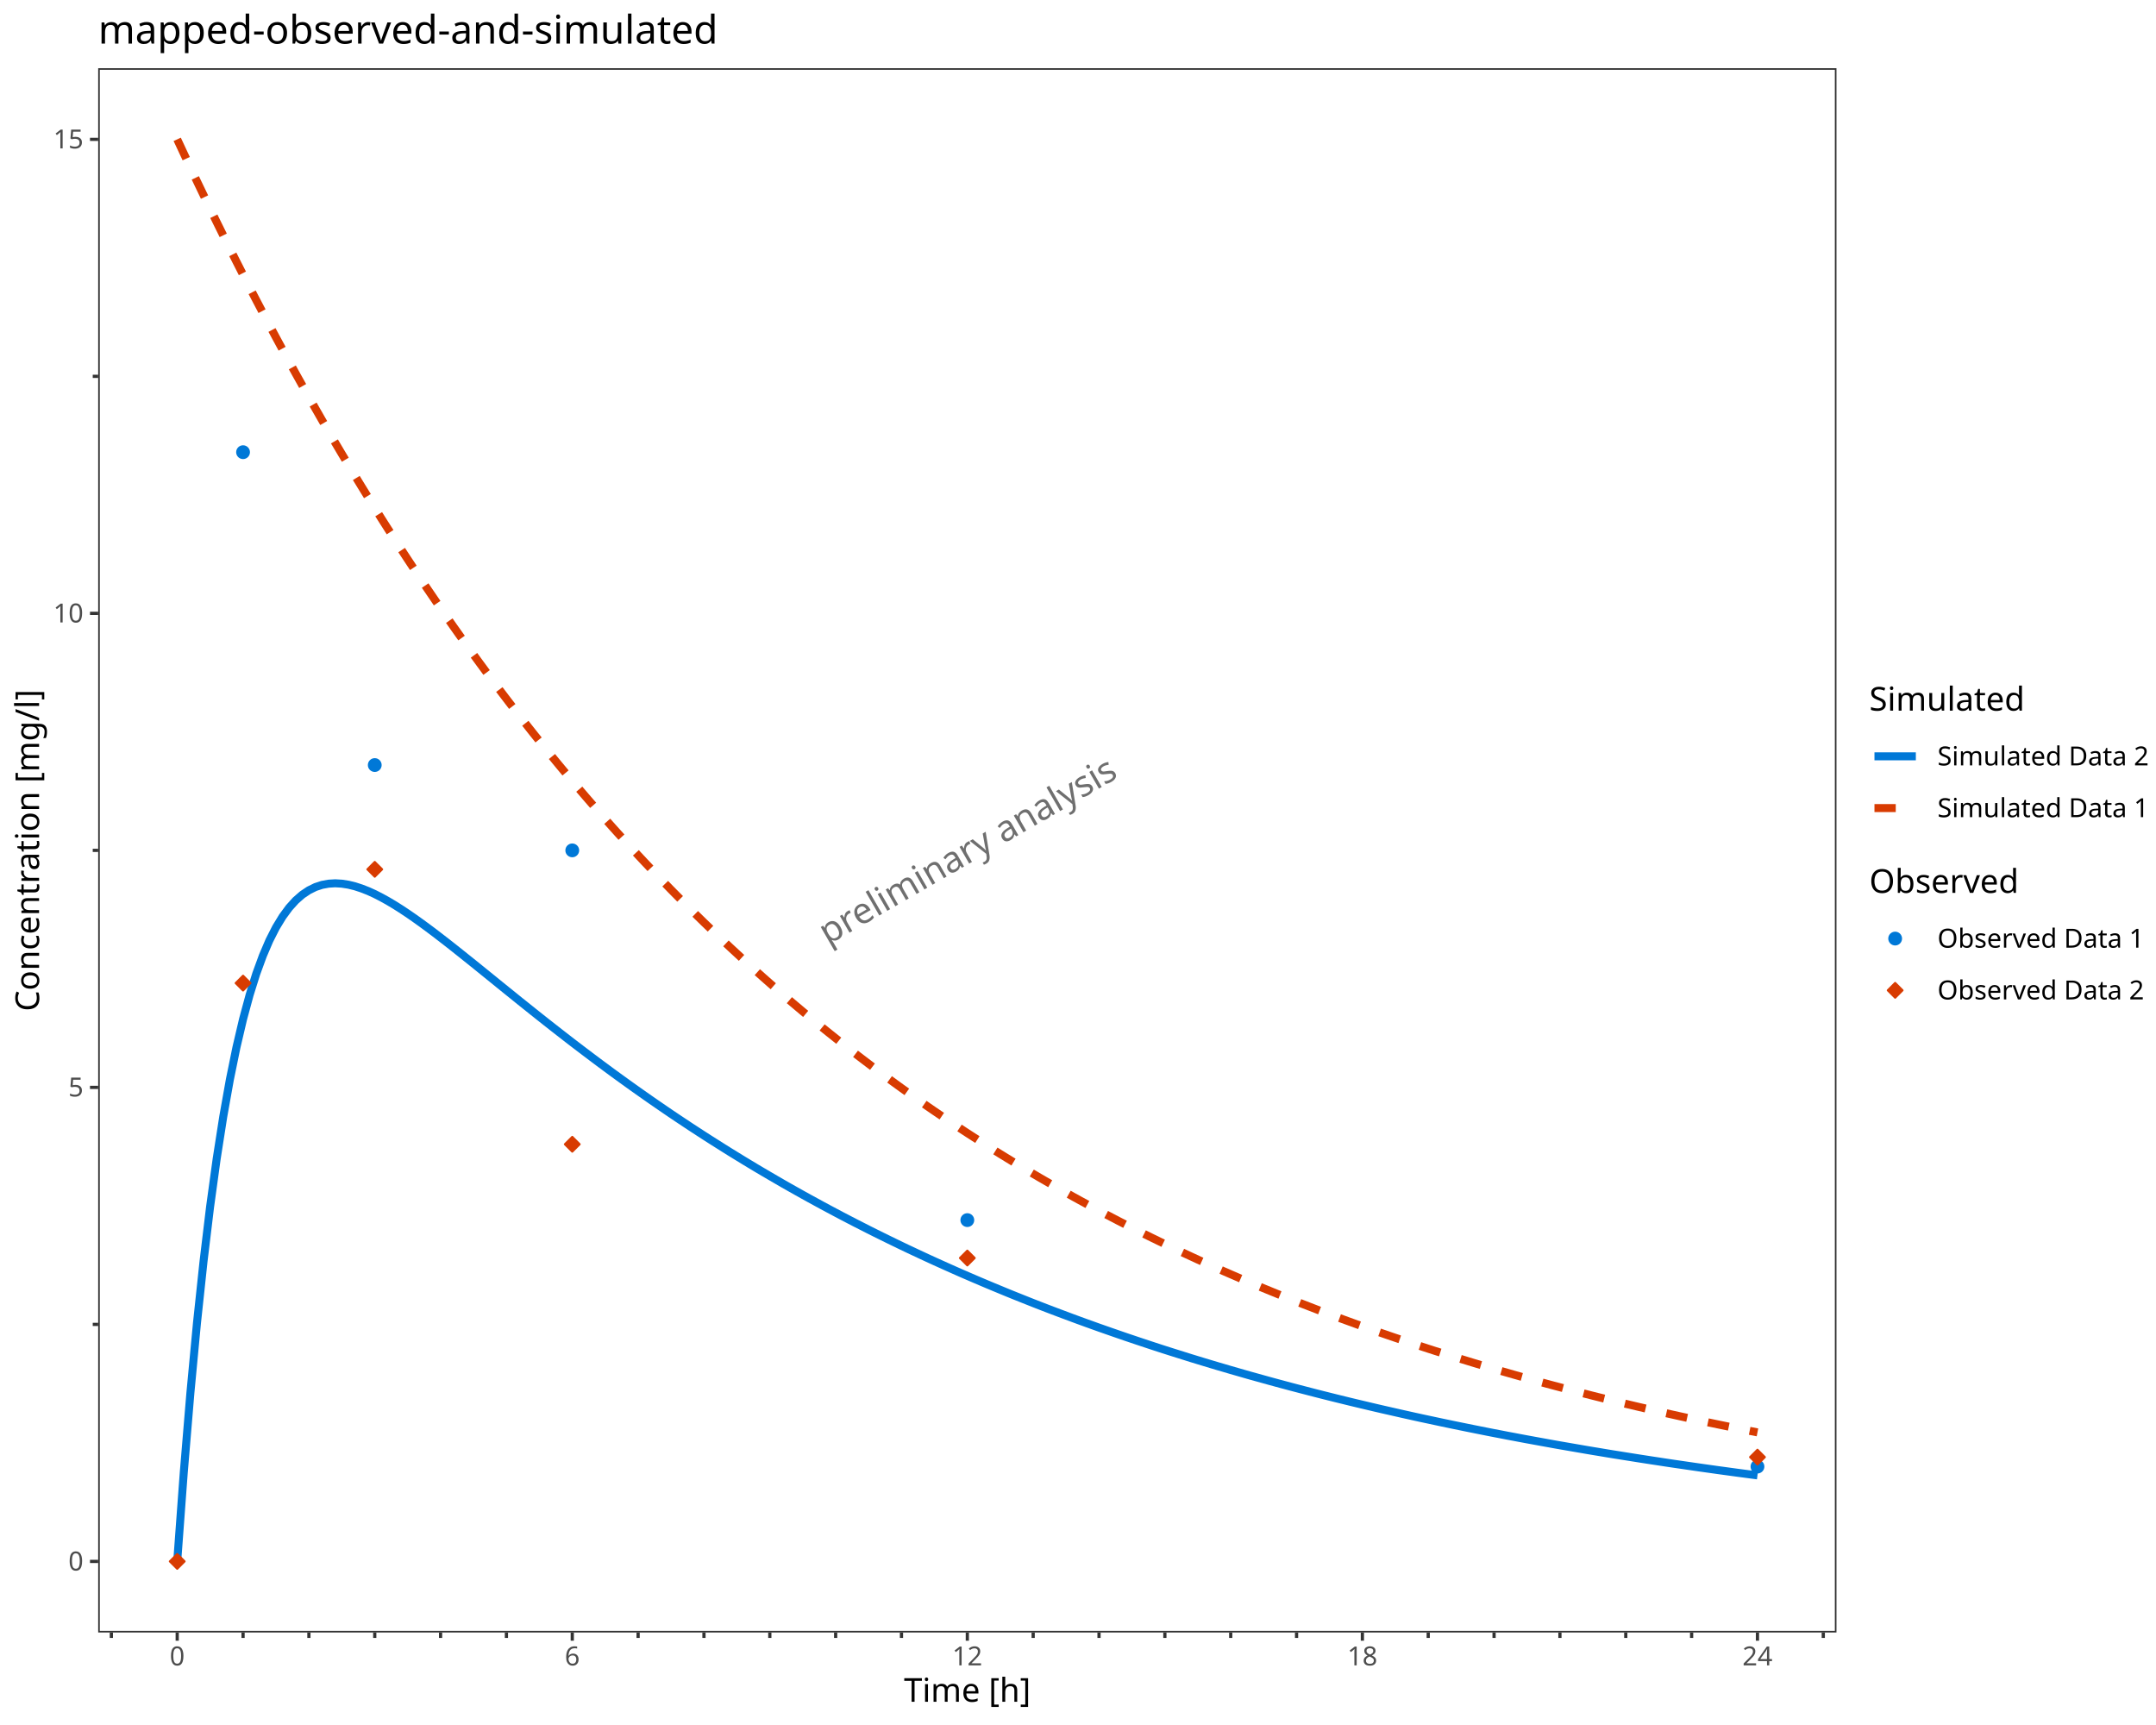
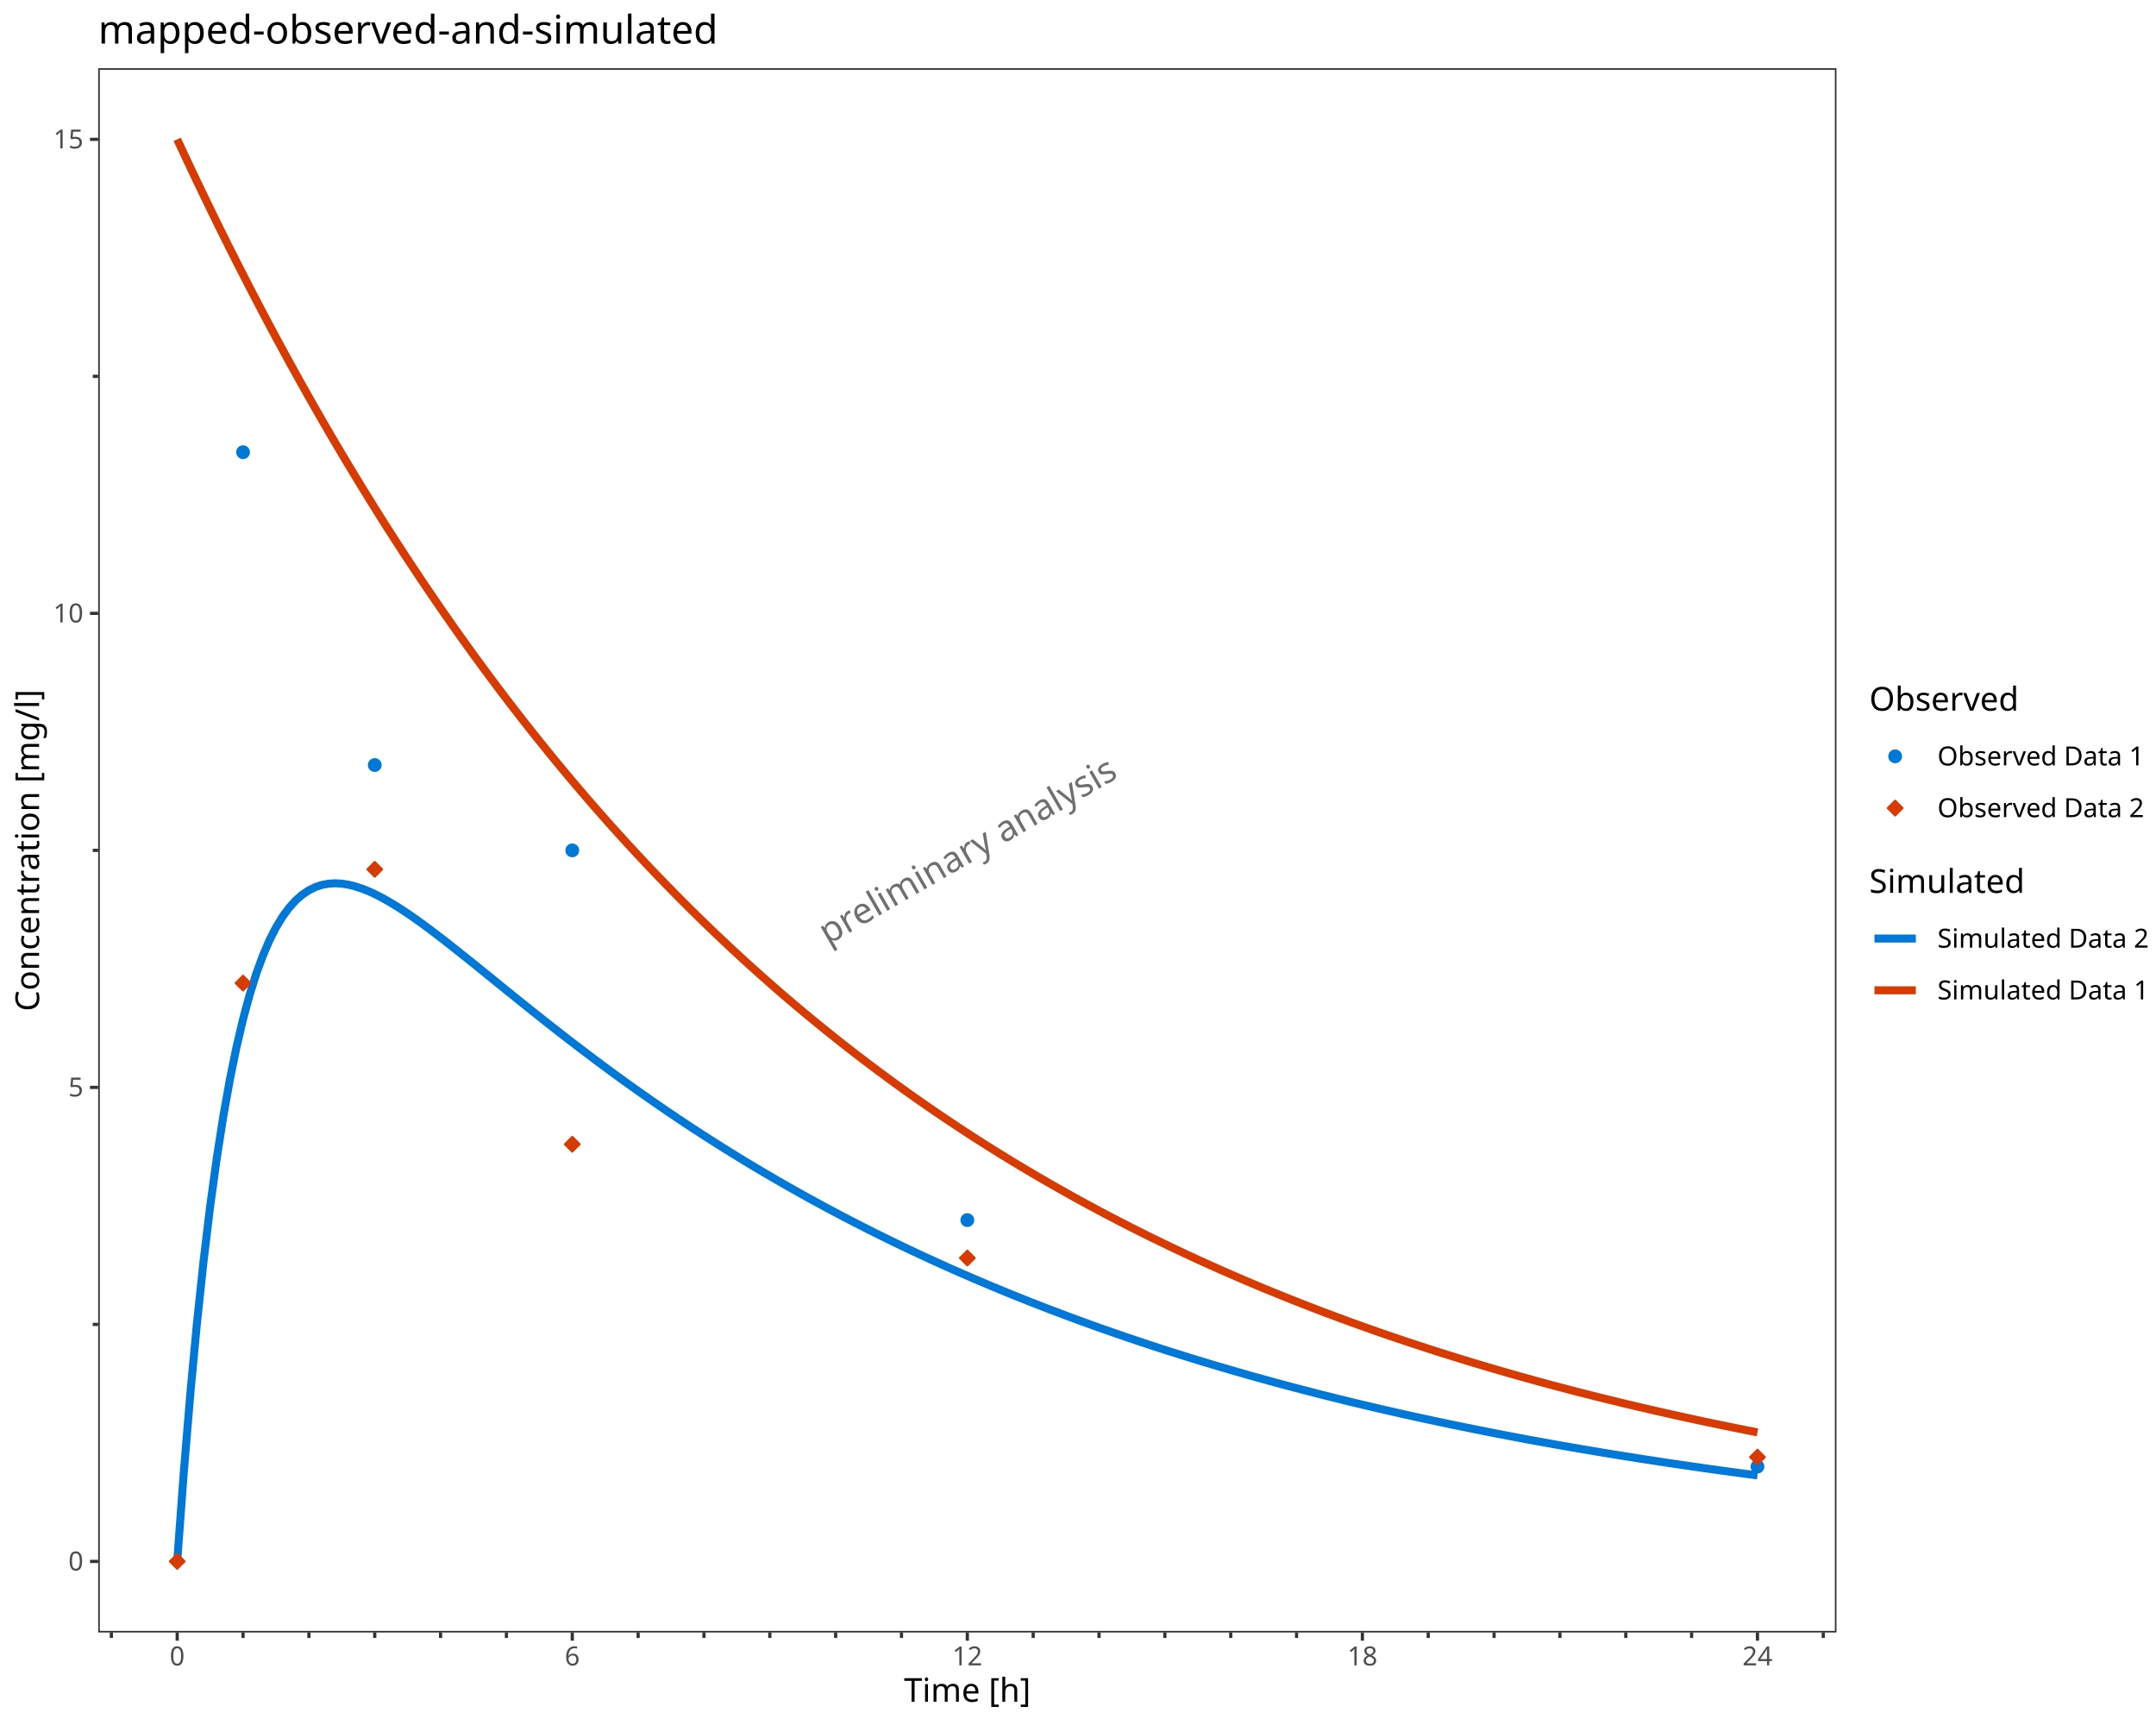
<svg xmlns="http://www.w3.org/2000/svg" class="svglite" data-engine-version="2.0" width="720.00pt" height="576.00pt" viewBox="0 0 720.00 576.00">
  <defs>
    <style type="text/css">
    .svglite line, .svglite polyline, .svglite polygon, .svglite path, .svglite rect, .svglite circle {
      fill: none;
      stroke: #000000;
      stroke-linecap: round;
      stroke-linejoin: round;
      stroke-miterlimit: 10.00;
    }
  </style>
  </defs>
  <rect width="100%" height="100%" style="stroke: none; fill: #FFFFFF;" />
  <defs>
    <clipPath id="cpMC4wMHw3MjAuMDB8MC4wMHw1NzYuMDA=">
      <rect x="0.00" y="0.00" width="720.00" height="576.00" />
    </clipPath>
  </defs>
  <g clip-path="url(#cpMC4wMHw3MjAuMDB8MC4wMHw1NzYuMDA=)">
    <rect x="0.00" y="0.00" width="720.00" height="576.00" style="stroke-width: 1.07; stroke: #FFFFFF; fill: #FFFFFF;" />
  </g>
  <defs>
    <clipPath id="cpMzIuNzl8NjEzLjI5fDIyLjc4fDU0NS4xMQ==">
      <rect x="32.79" y="22.78" width="580.50" height="522.33" />
    </clipPath>
  </defs>
  <g clip-path="url(#cpMzIuNzl8NjEzLjI5fDIyLjc4fDU0NS4xMQ==)">
    <rect x="32.79" y="22.78" width="580.50" height="522.33" style="stroke-width: 1.07; stroke: none; fill: #FFFFFF;" />
    <text transform="translate(325.11,287.52) rotate(-30)" text-anchor="middle" style="font-size: 12.00px; fill: #333333; fill-opacity: 0.70; font-family: sans;" textLength="105.39px" lengthAdjust="spacingAndGlyphs">preliminary analysis</text>
    <polyline points="59.18,521.37 61.38,491.55 63.58,465.12 65.78,441.75 67.98,421.10 70.17,402.89 72.37,386.86 74.57,372.78 76.77,360.45 78.97,349.68 81.17,340.31 83.37,332.18 85.57,325.17 87.77,319.15 89.96,314.03 92.16,309.70 94.36,306.08 96.56,303.09 98.76,300.66 100.96,298.74 103.16,297.27 105.36,296.19 107.55,295.47 109.75,295.07 111.95,294.94 114.15,295.07 116.35,295.41 118.55,295.95 120.75,296.67 122.95,297.53 125.15,298.53 127.34,299.65 129.54,300.87 131.74,302.18 133.94,303.57 136.14,305.03 138.34,306.55 140.54,308.12 142.74,309.73 144.94,311.38 147.13,313.06 149.33,314.76 151.53,316.49 153.73,318.24 155.93,320.00 158.13,321.76 160.33,323.54 162.53,325.32 164.73,327.10 166.92,328.88 169.12,330.66 171.32,332.43 173.52,334.21 175.72,335.97 177.92,337.73 180.12,339.48 182.32,341.22 184.51,342.94 186.71,344.66 188.91,346.37 191.11,348.07 193.31,349.75 195.51,351.42 197.71,353.08 199.91,354.73 202.11,356.36 204.30,357.98 206.50,359.58 208.70,361.17 210.90,362.75 213.10,364.31 215.30,365.86 217.50,367.40 219.70,368.92 221.90,370.43 224.09,371.92 226.29,373.40 228.49,374.86 230.69,376.32 232.89,377.75 235.09,379.18 237.29,380.59 239.49,381.98 241.69,383.37 243.88,384.74 246.08,386.09 248.28,387.44 250.48,388.77 252.68,390.09 254.88,391.39 257.08,392.68 259.28,393.96 261.47,395.23 263.67,396.48 265.87,397.72 268.07,398.95 270.27,400.17 272.47,401.37 274.67,402.57 276.87,403.75 279.07,404.92 281.26,406.08 283.46,407.22 285.66,408.36 287.86,409.48 290.06,410.60 292.26,411.70 294.46,412.79 296.66,413.87 298.86,414.94 301.05,416.00 303.25,417.05 305.45,418.08 307.65,419.11 309.85,420.13 312.05,421.14 314.25,422.13 316.45,423.12 318.65,424.10 320.84,425.07 323.04,426.02 325.24,426.97 327.44,427.91 329.64,428.84 331.84,429.76 334.04,430.67 336.24,431.58 338.43,432.47 340.63,433.35 342.83,434.23 345.03,435.10 347.23,435.96 349.43,436.81 351.63,437.65 353.83,438.48 356.03,439.30 358.22,440.12 360.42,440.93 362.62,441.73 364.82,442.52 367.02,443.31 369.22,444.08 371.42,444.85 373.62,445.61 375.82,446.37 378.01,447.11 380.21,447.85 382.41,448.58 384.61,449.31 386.81,450.03 389.01,450.74 391.21,451.44 393.41,452.13 395.61,452.82 397.80,453.51 400.00,454.18 402.20,454.85 404.40,455.51 406.60,456.17 408.80,456.81 411.00,457.46 413.20,458.09 415.39,458.72 417.59,459.35 419.79,459.96 421.99,460.57 424.19,461.18 426.39,461.78 428.59,462.37 430.79,462.96 432.99,463.54 435.18,464.11 437.38,464.68 439.58,465.25 441.78,465.81 443.98,466.36 446.18,466.91 448.38,467.45 450.58,467.99 452.78,468.52 454.97,469.04 457.17,469.56 459.37,470.08 461.57,470.59 463.77,471.09 465.97,471.59 468.17,472.09 470.37,472.58 472.57,473.07 474.76,473.55 476.96,474.02 479.16,474.49 481.36,474.96 483.56,475.42 485.76,475.88 487.96,476.33 490.16,476.78 492.35,477.22 494.55,477.66 496.75,478.10 498.95,478.53 501.15,478.95 503.35,479.38 505.55,479.79 507.75,480.21 509.95,480.62 512.14,481.02 514.34,481.42 516.54,481.82 518.74,482.22 520.94,482.61 523.14,482.99 525.34,483.37 527.54,483.75 529.74,484.13 531.93,484.50 534.13,484.86 536.33,485.23 538.53,485.59 540.73,485.94 542.93,486.29 545.13,486.64 547.33,486.99 549.53,487.33 551.72,487.67 553.92,488.00 556.12,488.34 558.32,488.67 560.52,488.99 562.72,489.31 564.92,489.63 567.12,489.95 569.31,490.26 571.51,490.57 573.71,490.88 575.91,491.18 578.11,491.48 580.31,491.78 582.51,492.07 584.71,492.36 586.91,492.65 " style="stroke-width: 2.67; stroke: #0078D7; stroke-linecap: butt;" />
-     <polyline points="59.18,46.53 61.38,51.25 63.58,55.93 65.78,60.56 67.98,65.14 70.17,69.68 72.37,74.18 74.57,78.63 76.77,83.03 78.97,87.39 81.17,91.71 83.37,95.99 85.57,100.22 87.77,104.41 89.96,108.56 92.16,112.67 94.36,116.73 96.56,120.76 98.76,124.75 100.96,128.69 103.16,132.60 105.36,136.47 107.55,140.30 109.75,144.09 111.95,147.84 114.15,151.56 116.35,155.24 118.55,158.88 120.75,162.49 122.95,166.06 125.15,169.60 127.34,173.10 129.54,176.56 131.74,179.99 133.94,183.39 136.14,186.75 138.34,190.08 140.54,193.38 142.74,196.64 144.94,199.87 147.13,203.07 149.33,206.24 151.53,209.38 153.73,212.48 155.93,215.55 158.13,218.60 160.33,221.61 162.53,224.59 164.73,227.54 166.92,230.47 169.12,233.36 171.32,236.23 173.52,239.07 175.72,241.87 177.92,244.66 180.12,247.41 182.32,250.13 184.51,252.83 186.71,255.51 188.91,258.15 191.11,260.77 193.31,263.36 195.51,265.93 197.71,268.47 199.91,270.99 202.11,273.48 204.30,275.95 206.50,278.39 208.70,280.81 210.90,283.20 213.10,285.57 215.30,287.92 217.50,290.24 219.70,292.54 221.90,294.82 224.09,297.07 226.29,299.30 228.49,301.51 230.69,303.70 232.89,305.86 235.09,308.01 237.29,310.13 239.49,312.23 241.69,314.31 243.88,316.37 246.08,318.41 248.28,320.43 250.48,322.43 252.68,324.41 254.88,326.37 257.08,328.31 259.28,330.23 261.47,332.14 263.67,334.02 265.87,335.88 268.07,337.73 270.27,339.56 272.47,341.36 274.67,343.16 276.87,344.93 279.07,346.68 281.26,348.42 283.46,350.14 285.66,351.85 287.86,353.53 290.06,355.20 292.26,356.86 294.46,358.49 296.66,360.12 298.86,361.72 301.05,363.31 303.25,364.88 305.45,366.44 307.65,367.98 309.85,369.51 312.05,371.02 314.25,372.51 316.45,373.99 318.65,375.46 320.84,376.91 323.04,378.35 325.24,379.77 327.44,381.18 329.64,382.58 331.84,383.96 334.04,385.33 336.24,386.68 338.43,388.02 340.63,389.35 342.83,390.66 345.03,391.96 347.23,393.25 349.43,394.52 351.63,395.78 353.83,397.03 356.03,398.27 358.22,399.50 360.42,400.71 362.62,401.91 364.82,403.10 367.02,404.28 369.22,405.44 371.42,406.59 373.62,407.74 375.82,408.87 378.01,409.99 380.21,411.09 382.41,412.19 384.61,413.28 386.81,414.35 389.01,415.42 391.21,416.47 393.41,417.52 395.61,418.55 397.80,419.57 400.00,420.59 402.20,421.59 404.40,422.58 406.60,423.56 408.80,424.54 411.00,425.50 413.20,426.45 415.39,427.40 417.59,428.33 419.79,429.26 421.99,430.18 424.19,431.08 426.39,431.98 428.59,432.87 430.79,433.75 432.99,434.62 435.18,435.49 437.38,436.34 439.58,437.19 441.78,438.03 443.98,438.85 446.18,439.68 448.38,440.49 450.58,441.29 452.78,442.09 454.97,442.88 457.17,443.66 459.37,444.43 461.57,445.20 463.77,445.96 465.97,446.71 468.17,447.45 470.37,448.19 472.57,448.91 474.76,449.63 476.96,450.35 479.16,451.06 481.36,451.75 483.56,452.45 485.76,453.13 487.96,453.81 490.16,454.48 492.35,455.15 494.55,455.81 496.75,456.46 498.95,457.11 501.15,457.75 503.35,458.38 505.55,459.01 507.75,459.63 509.95,460.24 512.14,460.85 514.34,461.45 516.54,462.05 518.74,462.64 520.94,463.22 523.14,463.80 525.34,464.37 527.54,464.94 529.74,465.50 531.93,466.06 534.13,466.61 536.33,467.15 538.53,467.69 540.73,468.23 542.93,468.76 545.13,469.28 547.33,469.80 549.53,470.31 551.72,470.82 553.92,471.32 556.12,471.82 558.32,472.31 560.52,472.80 562.72,473.28 564.92,473.76 567.12,474.24 569.31,474.71 571.51,475.17 573.71,475.63 575.91,476.08 578.11,476.54 580.31,476.98 582.51,477.42 584.71,477.86 586.91,478.29 " style="stroke-width: 2.67; stroke: #D83B01; stroke-dasharray: 7.11,7.11; stroke-linecap: butt;" />
+     <polyline points="59.18,46.53 61.38,51.25 63.58,55.93 65.78,60.56 67.98,65.14 70.17,69.68 72.37,74.18 74.57,78.63 76.77,83.03 78.97,87.39 81.17,91.71 83.37,95.99 85.57,100.22 87.77,104.41 89.96,108.56 92.16,112.67 94.36,116.73 96.56,120.76 98.76,124.75 100.96,128.69 103.16,132.60 105.36,136.47 107.55,140.30 109.75,144.09 111.95,147.84 114.15,151.56 116.35,155.24 118.55,158.88 120.75,162.49 122.95,166.06 125.15,169.60 127.34,173.10 129.54,176.56 131.74,179.99 133.94,183.39 136.14,186.75 138.34,190.08 140.54,193.38 142.74,196.64 144.94,199.87 147.13,203.07 149.33,206.24 151.53,209.38 153.73,212.48 155.93,215.55 158.13,218.60 160.33,221.61 162.53,224.59 164.73,227.54 166.92,230.47 169.12,233.36 171.32,236.23 173.52,239.07 175.72,241.87 177.92,244.66 180.12,247.41 182.32,250.13 184.51,252.83 186.71,255.51 188.91,258.15 191.11,260.77 193.31,263.36 195.51,265.93 197.71,268.47 199.91,270.99 202.11,273.48 204.30,275.95 206.50,278.39 208.70,280.81 210.90,283.20 213.10,285.57 215.30,287.92 217.50,290.24 219.70,292.54 221.90,294.82 224.09,297.07 226.29,299.30 228.49,301.51 230.69,303.70 232.89,305.86 235.09,308.01 237.29,310.13 239.49,312.23 241.69,314.31 243.88,316.37 246.08,318.41 248.28,320.43 250.48,322.43 252.68,324.41 254.88,326.37 257.08,328.31 259.28,330.23 261.47,332.14 263.67,334.02 265.87,335.88 268.07,337.73 270.27,339.56 272.47,341.36 274.67,343.16 276.87,344.93 279.07,346.68 281.26,348.42 283.46,350.14 285.66,351.85 287.86,353.53 290.06,355.20 292.26,356.86 294.46,358.49 296.66,360.12 298.86,361.72 301.05,363.31 303.25,364.88 305.45,366.44 307.65,367.98 309.85,369.51 312.05,371.02 314.25,372.51 316.45,373.99 318.65,375.46 320.84,376.91 323.04,378.35 325.24,379.77 327.44,381.18 329.64,382.58 331.84,383.96 334.04,385.33 336.24,386.68 338.43,388.02 340.63,389.35 342.83,390.66 345.03,391.96 347.23,393.25 349.43,394.52 351.63,395.78 353.83,397.03 356.03,398.27 358.22,399.50 360.42,400.71 362.62,401.91 364.82,403.10 367.02,404.28 369.22,405.44 371.42,406.59 373.62,407.74 375.82,408.87 378.01,409.99 380.21,411.09 382.41,412.19 384.61,413.28 386.81,414.35 389.01,415.42 391.21,416.47 393.41,417.52 395.61,418.55 397.80,419.57 400.00,420.59 402.20,421.59 404.40,422.58 406.60,423.56 408.80,424.54 411.00,425.50 413.20,426.45 415.39,427.40 417.59,428.33 419.79,429.26 421.99,430.18 424.19,431.08 426.39,431.98 428.59,432.87 430.79,433.75 432.99,434.62 435.18,435.49 437.38,436.34 439.58,437.19 441.78,438.03 443.98,438.85 446.18,439.68 448.38,440.49 450.58,441.29 452.78,442.09 454.97,442.88 457.17,443.66 459.37,444.43 461.57,445.20 463.77,445.96 465.97,446.71 468.17,447.45 470.37,448.19 472.57,448.91 474.76,449.63 476.96,450.35 479.16,451.06 481.36,451.75 483.56,452.45 485.76,453.13 487.96,453.81 490.16,454.48 492.35,455.15 494.55,455.81 496.75,456.46 498.95,457.11 501.15,457.75 503.35,458.38 505.55,459.01 507.75,459.63 509.95,460.24 512.14,460.85 514.34,461.45 516.54,462.05 518.74,462.64 520.94,463.22 523.14,463.80 525.34,464.37 527.54,464.94 529.74,465.50 531.93,466.06 534.13,466.61 536.33,467.15 538.53,467.69 540.73,468.23 542.93,468.76 545.13,469.28 547.33,469.80 549.53,470.31 551.72,470.82 553.92,471.32 556.12,471.82 558.32,472.31 560.52,472.80 562.72,473.28 564.92,473.76 567.12,474.24 569.31,474.71 571.51,475.17 573.71,475.63 575.91,476.08 578.11,476.54 580.31,476.98 582.51,477.42 584.71,477.86 586.91,478.29 " style="stroke-width: 2.67; stroke: #D83B01; stroke-linecap: butt;" />
    <circle cx="81.17" cy="150.99" r="1.95" style="stroke-width: 0.71; stroke: #0078D7; fill: #0078D7;" />
    <circle cx="125.15" cy="255.46" r="1.95" style="stroke-width: 0.71; stroke: #0078D7; fill: #0078D7;" />
    <circle cx="191.11" cy="283.95" r="1.95" style="stroke-width: 0.71; stroke: #0078D7; fill: #0078D7;" />
    <circle cx="323.04" cy="407.41" r="1.95" style="stroke-width: 0.71; stroke: #0078D7; fill: #0078D7;" />
    <circle cx="586.91" cy="489.71" r="1.95" style="stroke-width: 0.71; stroke: #0078D7; fill: #0078D7;" />
    <polygon points="59.18,523.82 61.63,521.37 59.18,518.92 56.73,521.37 " style="stroke-width: 0.71; stroke: #D83B01; fill: #D83B01;" />
    <polygon points="81.17,330.72 83.62,328.27 81.17,325.82 78.72,328.27 " style="stroke-width: 0.71; stroke: #D83B01; fill: #D83B01;" />
    <polygon points="125.15,292.73 127.60,290.28 125.15,287.83 122.70,290.28 " style="stroke-width: 0.71; stroke: #D83B01; fill: #D83B01;" />
    <polygon points="191.11,384.53 193.56,382.08 191.11,379.63 188.66,382.08 " style="stroke-width: 0.71; stroke: #D83B01; fill: #D83B01;" />
    <polygon points="323.04,422.52 325.49,420.07 323.04,417.62 320.59,420.07 " style="stroke-width: 0.71; stroke: #D83B01; fill: #D83B01;" />
    <polygon points="586.91,489.00 589.36,486.55 586.91,484.10 584.46,486.55 " style="stroke-width: 0.71; stroke: #D83B01; fill: #D83B01;" />
    <rect x="32.79" y="22.78" width="580.50" height="522.33" style="stroke-width: 1.07; stroke: #333333;" />
  </g>
  <g clip-path="url(#cpMC4wMHw3MjAuMDB8MC4wMHw1NzYuMDA=)">
    <text x="27.86" y="524.40" text-anchor="end" style="font-size: 8.80px; fill: #4D4D4D; font-family: sans;" textLength="4.89px" lengthAdjust="spacingAndGlyphs">0</text>
    <text x="27.86" y="366.12" text-anchor="end" style="font-size: 8.80px; fill: #4D4D4D; font-family: sans;" textLength="4.89px" lengthAdjust="spacingAndGlyphs">5</text>
    <text x="27.86" y="207.84" text-anchor="end" style="font-size: 8.80px; fill: #4D4D4D; font-family: sans;" textLength="9.79px" lengthAdjust="spacingAndGlyphs">10</text>
    <text x="27.86" y="49.55" text-anchor="end" style="font-size: 8.80px; fill: #4D4D4D; font-family: sans;" textLength="9.79px" lengthAdjust="spacingAndGlyphs">15</text>
    <polyline points="32.79,521.37 30.05,521.37 " style="stroke-width: 1.07; stroke: #333333; stroke-linecap: butt;" />
    <polyline points="32.79,363.09 30.05,363.09 " style="stroke-width: 1.07; stroke: #333333; stroke-linecap: butt;" />
    <polyline points="32.79,204.81 30.05,204.81 " style="stroke-width: 1.07; stroke: #333333; stroke-linecap: butt;" />
    <polyline points="32.79,46.53 30.05,46.53 " style="stroke-width: 1.07; stroke: #333333; stroke-linecap: butt;" />
    <polyline points="32.79,442.23 30.97,442.23 " style="stroke-width: 1.07; stroke: #333333; stroke-linecap: butt;" />
    <polyline points="32.79,283.95 30.97,283.95 " style="stroke-width: 1.07; stroke: #333333; stroke-linecap: butt;" />
    <polyline points="32.79,125.67 30.97,125.67 " style="stroke-width: 1.07; stroke: #333333; stroke-linecap: butt;" />
    <polyline points="59.18,545.11 59.18,547.85 " style="stroke-width: 1.07; stroke: #333333; stroke-linecap: butt;" />
    <polyline points="191.11,545.11 191.11,547.85 " style="stroke-width: 1.07; stroke: #333333; stroke-linecap: butt;" />
    <polyline points="323.04,545.11 323.04,547.85 " style="stroke-width: 1.07; stroke: #333333; stroke-linecap: butt;" />
    <polyline points="454.97,545.11 454.97,547.85 " style="stroke-width: 1.07; stroke: #333333; stroke-linecap: butt;" />
    <polyline points="586.91,545.11 586.91,547.85 " style="stroke-width: 1.07; stroke: #333333; stroke-linecap: butt;" />
    <polyline points="37.19,545.11 37.19,546.94 " style="stroke-width: 1.07; stroke: #333333; stroke-linecap: butt;" />
    <polyline points="81.17,545.11 81.17,546.94 " style="stroke-width: 1.07; stroke: #333333; stroke-linecap: butt;" />
    <polyline points="103.16,545.11 103.16,546.94 " style="stroke-width: 1.07; stroke: #333333; stroke-linecap: butt;" />
    <polyline points="125.15,545.11 125.15,546.94 " style="stroke-width: 1.07; stroke: #333333; stroke-linecap: butt;" />
    <polyline points="147.13,545.11 147.13,546.94 " style="stroke-width: 1.07; stroke: #333333; stroke-linecap: butt;" />
    <polyline points="169.12,545.11 169.12,546.94 " style="stroke-width: 1.07; stroke: #333333; stroke-linecap: butt;" />
    <polyline points="213.10,545.11 213.10,546.94 " style="stroke-width: 1.07; stroke: #333333; stroke-linecap: butt;" />
    <polyline points="235.09,545.11 235.09,546.94 " style="stroke-width: 1.07; stroke: #333333; stroke-linecap: butt;" />
    <polyline points="257.08,545.11 257.08,546.94 " style="stroke-width: 1.07; stroke: #333333; stroke-linecap: butt;" />
    <polyline points="279.07,545.11 279.07,546.94 " style="stroke-width: 1.07; stroke: #333333; stroke-linecap: butt;" />
    <polyline points="301.05,545.11 301.05,546.94 " style="stroke-width: 1.07; stroke: #333333; stroke-linecap: butt;" />
    <polyline points="345.03,545.11 345.03,546.94 " style="stroke-width: 1.07; stroke: #333333; stroke-linecap: butt;" />
    <polyline points="367.02,545.11 367.02,546.94 " style="stroke-width: 1.07; stroke: #333333; stroke-linecap: butt;" />
    <polyline points="389.01,545.11 389.01,546.94 " style="stroke-width: 1.07; stroke: #333333; stroke-linecap: butt;" />
    <polyline points="411.00,545.11 411.00,546.94 " style="stroke-width: 1.07; stroke: #333333; stroke-linecap: butt;" />
    <polyline points="432.99,545.11 432.99,546.94 " style="stroke-width: 1.07; stroke: #333333; stroke-linecap: butt;" />
    <polyline points="476.96,545.11 476.96,546.94 " style="stroke-width: 1.07; stroke: #333333; stroke-linecap: butt;" />
    <polyline points="498.95,545.11 498.95,546.94 " style="stroke-width: 1.07; stroke: #333333; stroke-linecap: butt;" />
    <polyline points="520.94,545.11 520.94,546.94 " style="stroke-width: 1.07; stroke: #333333; stroke-linecap: butt;" />
    <polyline points="542.93,545.11 542.93,546.94 " style="stroke-width: 1.07; stroke: #333333; stroke-linecap: butt;" />
    <polyline points="564.92,545.11 564.92,546.94 " style="stroke-width: 1.07; stroke: #333333; stroke-linecap: butt;" />
    <polyline points="608.89,545.11 608.89,546.94 " style="stroke-width: 1.07; stroke: #333333; stroke-linecap: butt;" />
    <text x="59.18" y="556.10" text-anchor="middle" style="font-size: 8.80px; fill: #4D4D4D; font-family: sans;" textLength="4.89px" lengthAdjust="spacingAndGlyphs">0</text>
    <text x="191.11" y="556.10" text-anchor="middle" style="font-size: 8.80px; fill: #4D4D4D; font-family: sans;" textLength="4.89px" lengthAdjust="spacingAndGlyphs">6</text>
    <text x="323.04" y="556.10" text-anchor="middle" style="font-size: 8.80px; fill: #4D4D4D; font-family: sans;" textLength="9.79px" lengthAdjust="spacingAndGlyphs">12</text>
    <text x="454.97" y="556.10" text-anchor="middle" style="font-size: 8.80px; fill: #4D4D4D; font-family: sans;" textLength="9.79px" lengthAdjust="spacingAndGlyphs">18</text>
    <text x="586.91" y="556.10" text-anchor="middle" style="font-size: 8.80px; fill: #4D4D4D; font-family: sans;" textLength="9.79px" lengthAdjust="spacingAndGlyphs">24</text>
    <text x="323.04" y="568.24" text-anchor="middle" style="font-size: 11.00px; font-family: sans;" textLength="39.73px" lengthAdjust="spacingAndGlyphs">Time [h]</text>
    <text transform="translate(13.05,283.95) rotate(-90)" text-anchor="middle" style="font-size: 11.00px; font-family: sans;" textLength="98.45px" lengthAdjust="spacingAndGlyphs">Concentration [mg/l]</text>
-     <rect x="624.25" y="228.58" width="90.27" height="49.89" style="stroke-width: 1.07; stroke: none; fill: #FFFFFF;" />
-     <text x="624.25" y="237.29" style="font-size: 11.00px; font-family: sans;" textLength="48.92px" lengthAdjust="spacingAndGlyphs">Simulated</text>
+     <rect x="624.25" y="228.58" width="89.30" height="49.89" style="stroke-width: 1.07; stroke: none; fill: #FFFFFF;" />
+     <text x="624.25" y="237.29" style="font-size: 11.00px; font-family: sans;" textLength="47.70px" lengthAdjust="spacingAndGlyphs">Observed</text>
    <rect x="624.25" y="243.91" width="17.28" height="17.28" style="stroke-width: 1.07; stroke: none; fill: #FFFFFF;" />
-     <line x1="625.98" y1="252.55" x2="639.80" y2="252.55" style="stroke-width: 2.67; stroke: #0078D7; stroke-linecap: butt;" />
+     <circle cx="632.89" cy="252.55" r="1.95" style="stroke-width: 0.71; stroke: #0078D7; fill: #0078D7;" />
    <rect x="624.25" y="261.19" width="17.28" height="17.28" style="stroke-width: 1.07; stroke: none; fill: #FFFFFF;" />
-     <line x1="625.98" y1="269.83" x2="639.80" y2="269.83" style="stroke-width: 2.67; stroke: #D83B01; stroke-dasharray: 7.11,7.11; stroke-linecap: butt;" />
-     <text x="647.01" y="255.58" style="font-size: 8.80px; font-family: sans;" textLength="67.51px" lengthAdjust="spacingAndGlyphs">Simulated Data 2</text>
-     <text x="647.01" y="272.86" style="font-size: 8.80px; font-family: sans;" textLength="67.51px" lengthAdjust="spacingAndGlyphs">Simulated Data 1</text>
-     <rect x="624.25" y="289.43" width="89.30" height="49.89" style="stroke-width: 1.07; stroke: none; fill: #FFFFFF;" />
-     <text x="624.25" y="298.14" style="font-size: 11.00px; font-family: sans;" textLength="47.70px" lengthAdjust="spacingAndGlyphs">Observed</text>
+     <polygon points="632.89,272.28 635.34,269.83 632.89,267.38 630.44,269.83 " style="stroke-width: 0.71; stroke: #D83B01; fill: #D83B01;" />
+     <text x="647.01" y="255.58" style="font-size: 8.80px; font-family: sans;" textLength="66.54px" lengthAdjust="spacingAndGlyphs">Observed Data 1</text>
+     <text x="647.01" y="272.86" style="font-size: 8.80px; font-family: sans;" textLength="66.54px" lengthAdjust="spacingAndGlyphs">Observed Data 2</text>
+     <rect x="624.25" y="289.43" width="90.27" height="49.89" style="stroke-width: 1.07; stroke: none; fill: #FFFFFF;" />
+     <text x="624.25" y="298.14" style="font-size: 11.00px; font-family: sans;" textLength="48.92px" lengthAdjust="spacingAndGlyphs">Simulated</text>
    <rect x="624.25" y="304.76" width="17.28" height="17.28" style="stroke-width: 1.07; stroke: none; fill: #FFFFFF;" />
-     <circle cx="632.89" cy="313.40" r="1.95" style="stroke-width: 0.71; stroke: #0078D7; fill: #0078D7;" />
+     <line x1="625.98" y1="313.40" x2="639.80" y2="313.40" style="stroke-width: 2.67; stroke: #0078D7; stroke-linecap: butt;" />
    <rect x="624.25" y="322.04" width="17.28" height="17.28" style="stroke-width: 1.07; stroke: none; fill: #FFFFFF;" />
-     <polygon points="632.89,333.13 635.34,330.68 632.89,328.23 630.44,330.68 " style="stroke-width: 0.71; stroke: #D83B01; fill: #D83B01;" />
-     <text x="647.01" y="316.43" style="font-size: 8.80px; font-family: sans;" textLength="66.54px" lengthAdjust="spacingAndGlyphs">Observed Data 1</text>
-     <text x="647.01" y="333.71" style="font-size: 8.80px; font-family: sans;" textLength="66.54px" lengthAdjust="spacingAndGlyphs">Observed Data 2</text>
+     <line x1="625.98" y1="330.68" x2="639.80" y2="330.68" style="stroke-width: 2.67; stroke: #D83B01; stroke-linecap: butt;" />
+     <text x="647.01" y="316.43" style="font-size: 8.80px; font-family: sans;" textLength="67.51px" lengthAdjust="spacingAndGlyphs">Simulated Data 2</text>
+     <text x="647.01" y="333.71" style="font-size: 8.80px; font-family: sans;" textLength="67.51px" lengthAdjust="spacingAndGlyphs">Simulated Data 1</text>
    <text x="32.79" y="14.56" style="font-size: 13.20px; font-family: sans;" textLength="193.74px" lengthAdjust="spacingAndGlyphs">mapped-observed-and-simulated</text>
  </g>
</svg>
